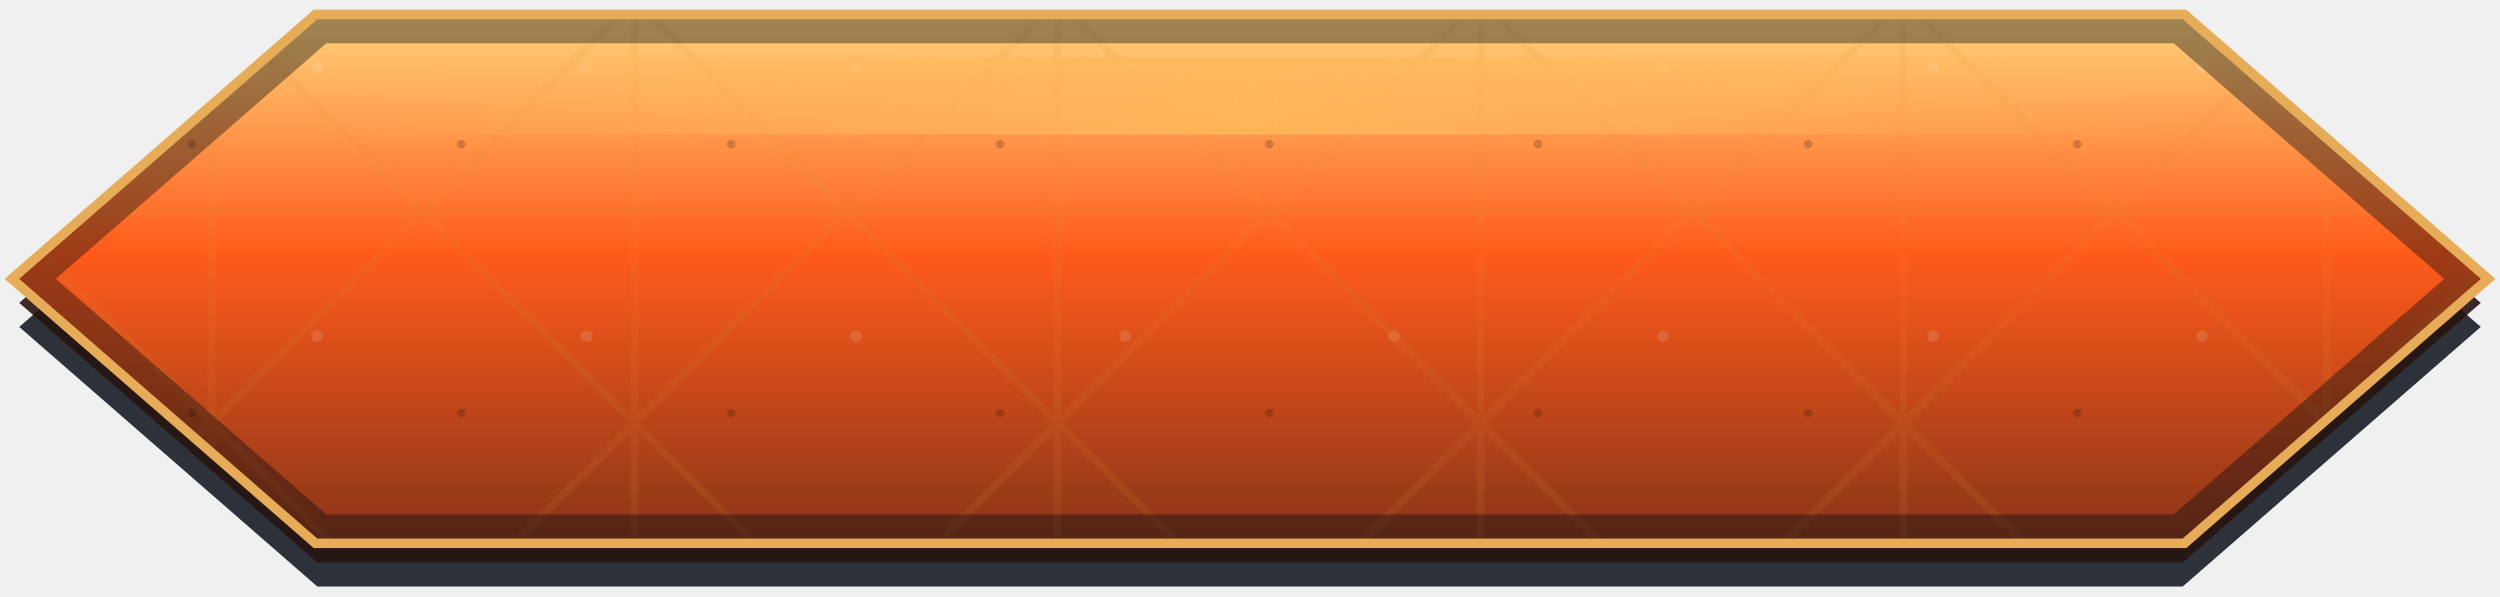
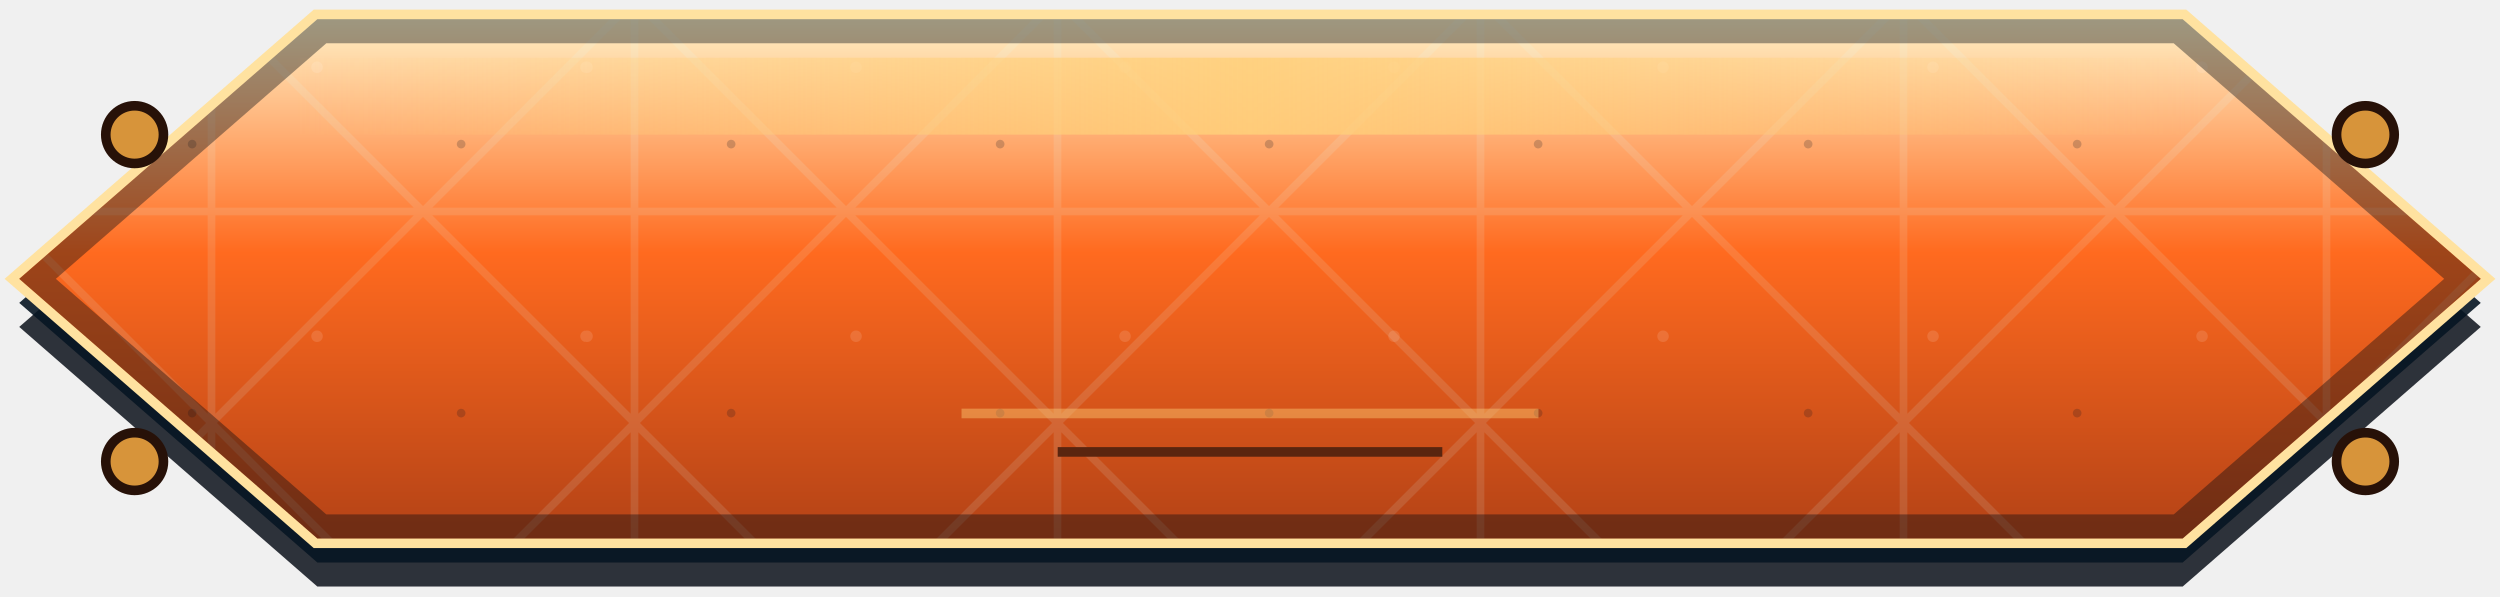
- <svg xmlns="http://www.w3.org/2000/svg" width="520" height="124" viewBox="0 0 260 62" role="img" aria-label="M7 primary-hex-button normal" data-style="m10-volcanic-forge-0.1.0" data-geometry-shape="wide-hexagon" data-corner-radius="2" data-end-cap-depth="31">
+ <svg xmlns="http://www.w3.org/2000/svg" width="520" height="124" viewBox="0 0 260 62" role="img" aria-label="M7 primary-hex-button normal" data-style="m10-volcanic-forge-0.2.0" data-geometry-shape="wide-hexagon" data-corner-radius="2" data-end-cap-depth="31">
  <defs>
-     <linearGradient id="m7-primary-hex-button-normal-260-62-50-plate" x1="0" y1="0" x2="0" y2="1">
-       <stop offset="0" stop-color="#6B3E20" />
-       <stop offset=".48" stop-color="#2B1712" />
-       <stop offset="1" stop-color="#1A1110" />
+     <linearGradient id="m10-primary-hex-button-260x62-normal-plate" x1="0" y1="0" x2="0" y2="1">
+       <stop offset="0" stop-color="#70401C" />
+       <stop offset=".48" stop-color="#29130E" />
+       <stop offset="1" stop-color="#140B09" />
    </linearGradient>
-     <linearGradient id="m7-primary-hex-button-normal-260-62-50-primary" x1="0" y1="0" x2="0" y2="1">
-       <stop offset="0" stop-color="#FFD27A" />
-       <stop offset=".45" stop-color="#FF5B1A" />
-       <stop offset="1" stop-color="#8A3518" />
+     <linearGradient id="m10-primary-hex-button-260x62-normal-primary" x1="0" y1="0" x2="0" y2="1">
+       <stop offset="0" stop-color="#FFF0C5" />
+       <stop offset=".45" stop-color="#FF6A1F" />
+       <stop offset="1" stop-color="#B34216" />
    </linearGradient>
-     <linearGradient id="m7-primary-hex-button-normal-260-62-50-energy" x1="0" y1="0" x2="1" y2="0">
-       <stop offset="0" stop-color="#FFB95A" stop-opacity="0" />
-       <stop offset=".5" stop-color="#FFB95A" stop-opacity=".86" />
-       <stop offset="1" stop-color="#FFB95A" stop-opacity="0" />
+     <linearGradient id="m10-primary-hex-button-260x62-normal-energy" x1="0" y1="0" x2="1" y2="0">
+       <stop offset="0" stop-color="#FFD07A" stop-opacity="0" />
+       <stop offset=".5" stop-color="#FFD07A" stop-opacity=".86" />
+       <stop offset="1" stop-color="#FFD07A" stop-opacity="0" />
    </linearGradient>
-     <pattern id="m7-primary-hex-button-normal-260-62-50-grain" width="28" height="28" patternUnits="userSpaceOnUse">
+     <pattern id="m10-primary-hex-button-260x62-normal-grain" width="28" height="28" patternUnits="userSpaceOnUse">
      <circle cx="5" cy="7" r=".6" fill="#FFFFFF" fill-opacity=".12" />
-       <circle cx="20" cy="15" r=".45" fill="#180A08" fill-opacity=".2" />
+       <circle cx="20" cy="15" r=".45" fill="#061321" fill-opacity=".2" />
    </pattern>
-     <pattern id="m7-primary-hex-button-normal-260-62-50-plate-pattern" width="44" height="44" patternUnits="userSpaceOnUse">
-       <path d="M0 22H44M22 0V44M0 22L22 0 44 22 22 44Z" fill="none" stroke="#D7943A" stroke-opacity=".12" stroke-width=".8" />
+     <pattern id="m10-primary-hex-button-260x62-normal-plate-pattern" width="44" height="44" patternUnits="userSpaceOnUse">
+       <path d="M0 22H44M22 0V44M0 22L22 0 44 22 22 44Z" fill="none" stroke="#D8FBFF" stroke-opacity=".12" stroke-width=".8" />
    </pattern>
-     <mask id="m7-primary-hex-button-normal-260-62-50-mask">
+     <mask id="m10-primary-hex-button-260x62-normal-mask">
      <path d="M33 2H227L258 29L227 56H33L2 29Z" fill="white" />
    </mask>
  </defs>
  <g opacity="1">
-     <g id="m7-primary-hex-button-normal-260-62-50-outer-shadow" data-layer="outer-shadow" transform="translate(0 5)">
+     <g id="m10-primary-hex-button-260x62-normal-outer-shadow" data-layer="outer-shadow" transform="translate(0 5)">
      <path d="M33 2H227L258 29L227 56H33L2 29Z" fill="#020812" opacity=".82" />
    </g>
-     <g id="m7-primary-hex-button-normal-260-62-50-connected-depth" data-layer="connected-depth" transform="translate(0 2.5)">
-       <path d="M33 2H227L258 29L227 56H33L2 29Z" fill="#26130F" opacity=".9" />
+     <g id="m10-primary-hex-button-260x62-normal-connected-depth" data-layer="connected-depth" transform="translate(0 2.5)">
+       <path d="M33 2H227L258 29L227 56H33L2 29Z" fill="#071522" opacity=".9" />
    </g>
-     <g id="m7-primary-hex-button-normal-260-62-50-outer-frame" data-layer="outer-frame">
-       <path d="M33 2H227L258 29L227 56H33L2 29Z" fill="#211411" stroke="#E7AC58" stroke-width="2" stroke-linejoin="miter" />
+     <g id="m10-primary-hex-button-260x62-normal-outer-frame" data-layer="outer-frame">
+       <path d="M33 2H227L258 29L227 56H33L2 29Z" fill="#071421" stroke="#FFE2A0" stroke-width="2" stroke-linejoin="miter" />
    </g>
-     <g id="m7-primary-hex-button-normal-260-62-50-inner-plate-fill" data-layer="inner-plate-fill">
-       <path d="M33 2H227L258 29L227 56H33L2 29Z" fill="url(#m7-primary-hex-button-normal-260-62-50-primary)" />
+     <g id="m10-primary-hex-button-260x62-normal-inner-plate-fill" data-layer="inner-plate-fill">
+       <path d="M33 2H227L258 29L227 56H33L2 29Z" fill="url(#m10-primary-hex-button-260x62-normal-primary)" />
    </g>
-     <g id="m7-primary-hex-button-normal-260-62-50-surface-grain" data-layer="surface-grain" data-material-source="m8-ice-grain" mask="url(#m7-primary-hex-button-normal-260-62-50-mask)">
-       <rect width="260" height="62" fill="url(#m7-primary-hex-button-normal-260-62-50-grain)" />
+     <g id="m10-primary-hex-button-260x62-normal-surface-grain" data-layer="surface-grain" data-material-source="m8-ice-grain" mask="url(#m10-primary-hex-button-260x62-normal-mask)">
+       <rect width="260" height="62" fill="url(#m10-primary-hex-button-260x62-normal-grain)" />
    </g>
-     <g id="m7-primary-hex-button-normal-260-62-50-surface-pattern" data-layer="surface-pattern" data-material-source="m8-crystal-facet-pattern" mask="url(#m7-primary-hex-button-normal-260-62-50-mask)">
-       <rect width="260" height="62" fill="url(#m7-primary-hex-button-normal-260-62-50-plate-pattern)" />
+     <g id="m10-primary-hex-button-260x62-normal-surface-pattern" data-layer="surface-pattern" data-material-source="m8-crystal-facet-pattern" mask="url(#m10-primary-hex-button-260x62-normal-mask)">
+       <rect width="260" height="62" fill="url(#m10-primary-hex-button-260x62-normal-plate-pattern)" />
    </g>
-     <g id="m7-primary-hex-button-normal-260-62-50-side-bevel-shade" data-layer="side-bevel-shade" mask="url(#m7-primary-hex-button-normal-260-62-50-mask)">
+     <g id="m10-primary-hex-button-260x62-normal-side-bevel-shade" data-layer="side-bevel-shade" mask="url(#m10-primary-hex-button-260x62-normal-mask)">
      <path d="M33 2H227L258 29L227 56H33L2 29Z" fill="none" stroke="#020812" stroke-opacity=".38" stroke-width="5" />
    </g>
-     <g id="m7-primary-hex-button-normal-260-62-50-top-bevel-highlight" data-layer="top-bevel-highlight" mask="url(#m7-primary-hex-button-normal-260-62-50-mask)">
+     <g id="m10-primary-hex-button-260x62-normal-top-bevel-highlight" data-layer="top-bevel-highlight" mask="url(#m10-primary-hex-button-260x62-normal-mask)">
      <path d="M41 8H219" stroke="#FFFFFF" stroke-opacity=".55" stroke-width="3" stroke-linecap="square" />
    </g>
-     <g id="m7-primary-hex-button-normal-260-62-50-cold-edge-accent" data-layer="cold-edge-accent" data-material-source="m8-cold-edge-accent" mask="url(#m7-primary-hex-button-normal-260-62-50-mask)">
-       <rect x="31" y="6" width="198" height="8" fill="url(#m7-primary-hex-button-normal-260-62-50-energy)" />
+     <g id="m10-primary-hex-button-260x62-normal-cold-edge-accent" data-layer="cold-edge-accent" data-material-source="m8-cold-edge-accent" mask="url(#m10-primary-hex-button-260x62-normal-mask)">
+       <rect x="31" y="6" width="198" height="8" fill="url(#m10-primary-hex-button-260x62-normal-energy)" />
    </g>
-     <g id="m7-primary-hex-button-normal-260-62-50-ornament-decal" data-layer="ornament-decal" data-material-source="m7-ornament-marks" mask="url(#m7-primary-hex-button-normal-260-62-50-mask)">
-       <path d="M39 49h16M205 49h16" stroke="#FFD27A" stroke-opacity=".5" stroke-width="2" />
+     <g id="m10-primary-hex-button-260x62-normal-ornament-decal" data-layer="ornament-decal" data-material-source="m7-ornament-marks" mask="url(#m10-primary-hex-button-260x62-normal-mask)">
+       <path d="M39 49h16M205 49h16" stroke="#E6FCFF" stroke-opacity=".5" stroke-width="2" />
    </g>
-     <g id="m7-primary-hex-button-normal-260-62-50-content" data-layer="content" data-slot="editable-primary-hex-button-content" data-safe-x="45" data-safe-y="8" data-safe-width="170" data-safe-height="44" />
+     <g id="m10-primary-hex-button-forged-rivets" data-layer="forge-ornament" data-ornament="rivet-rune" fill="#D7943A" stroke="#271108" stroke-width="1">
+       <circle cx="14" cy="14" r="3" />
+       <circle cx="246" cy="14" r="3" />
+       <circle cx="14" cy="48" r="3" />
+       <circle cx="246" cy="48" r="3" />
+     </g>
+     <g id="m10-primary-hex-button-engraved-typography" data-layer="forge-typography" data-typography-preset="m10-engraved-gold-action">
+       <path d="M100 43h60" stroke="#FFD27A" stroke-opacity=".42" />
+       <path d="M110 47h40" stroke="#5A250F" />
+     </g>
+     <g id="m10-primary-hex-button-content" data-layer="content" data-slot="editable-primary-hex-button-content" data-safe-x="45" data-safe-y="8" data-safe-width="170" data-safe-height="44" />
  </g>
</svg>
